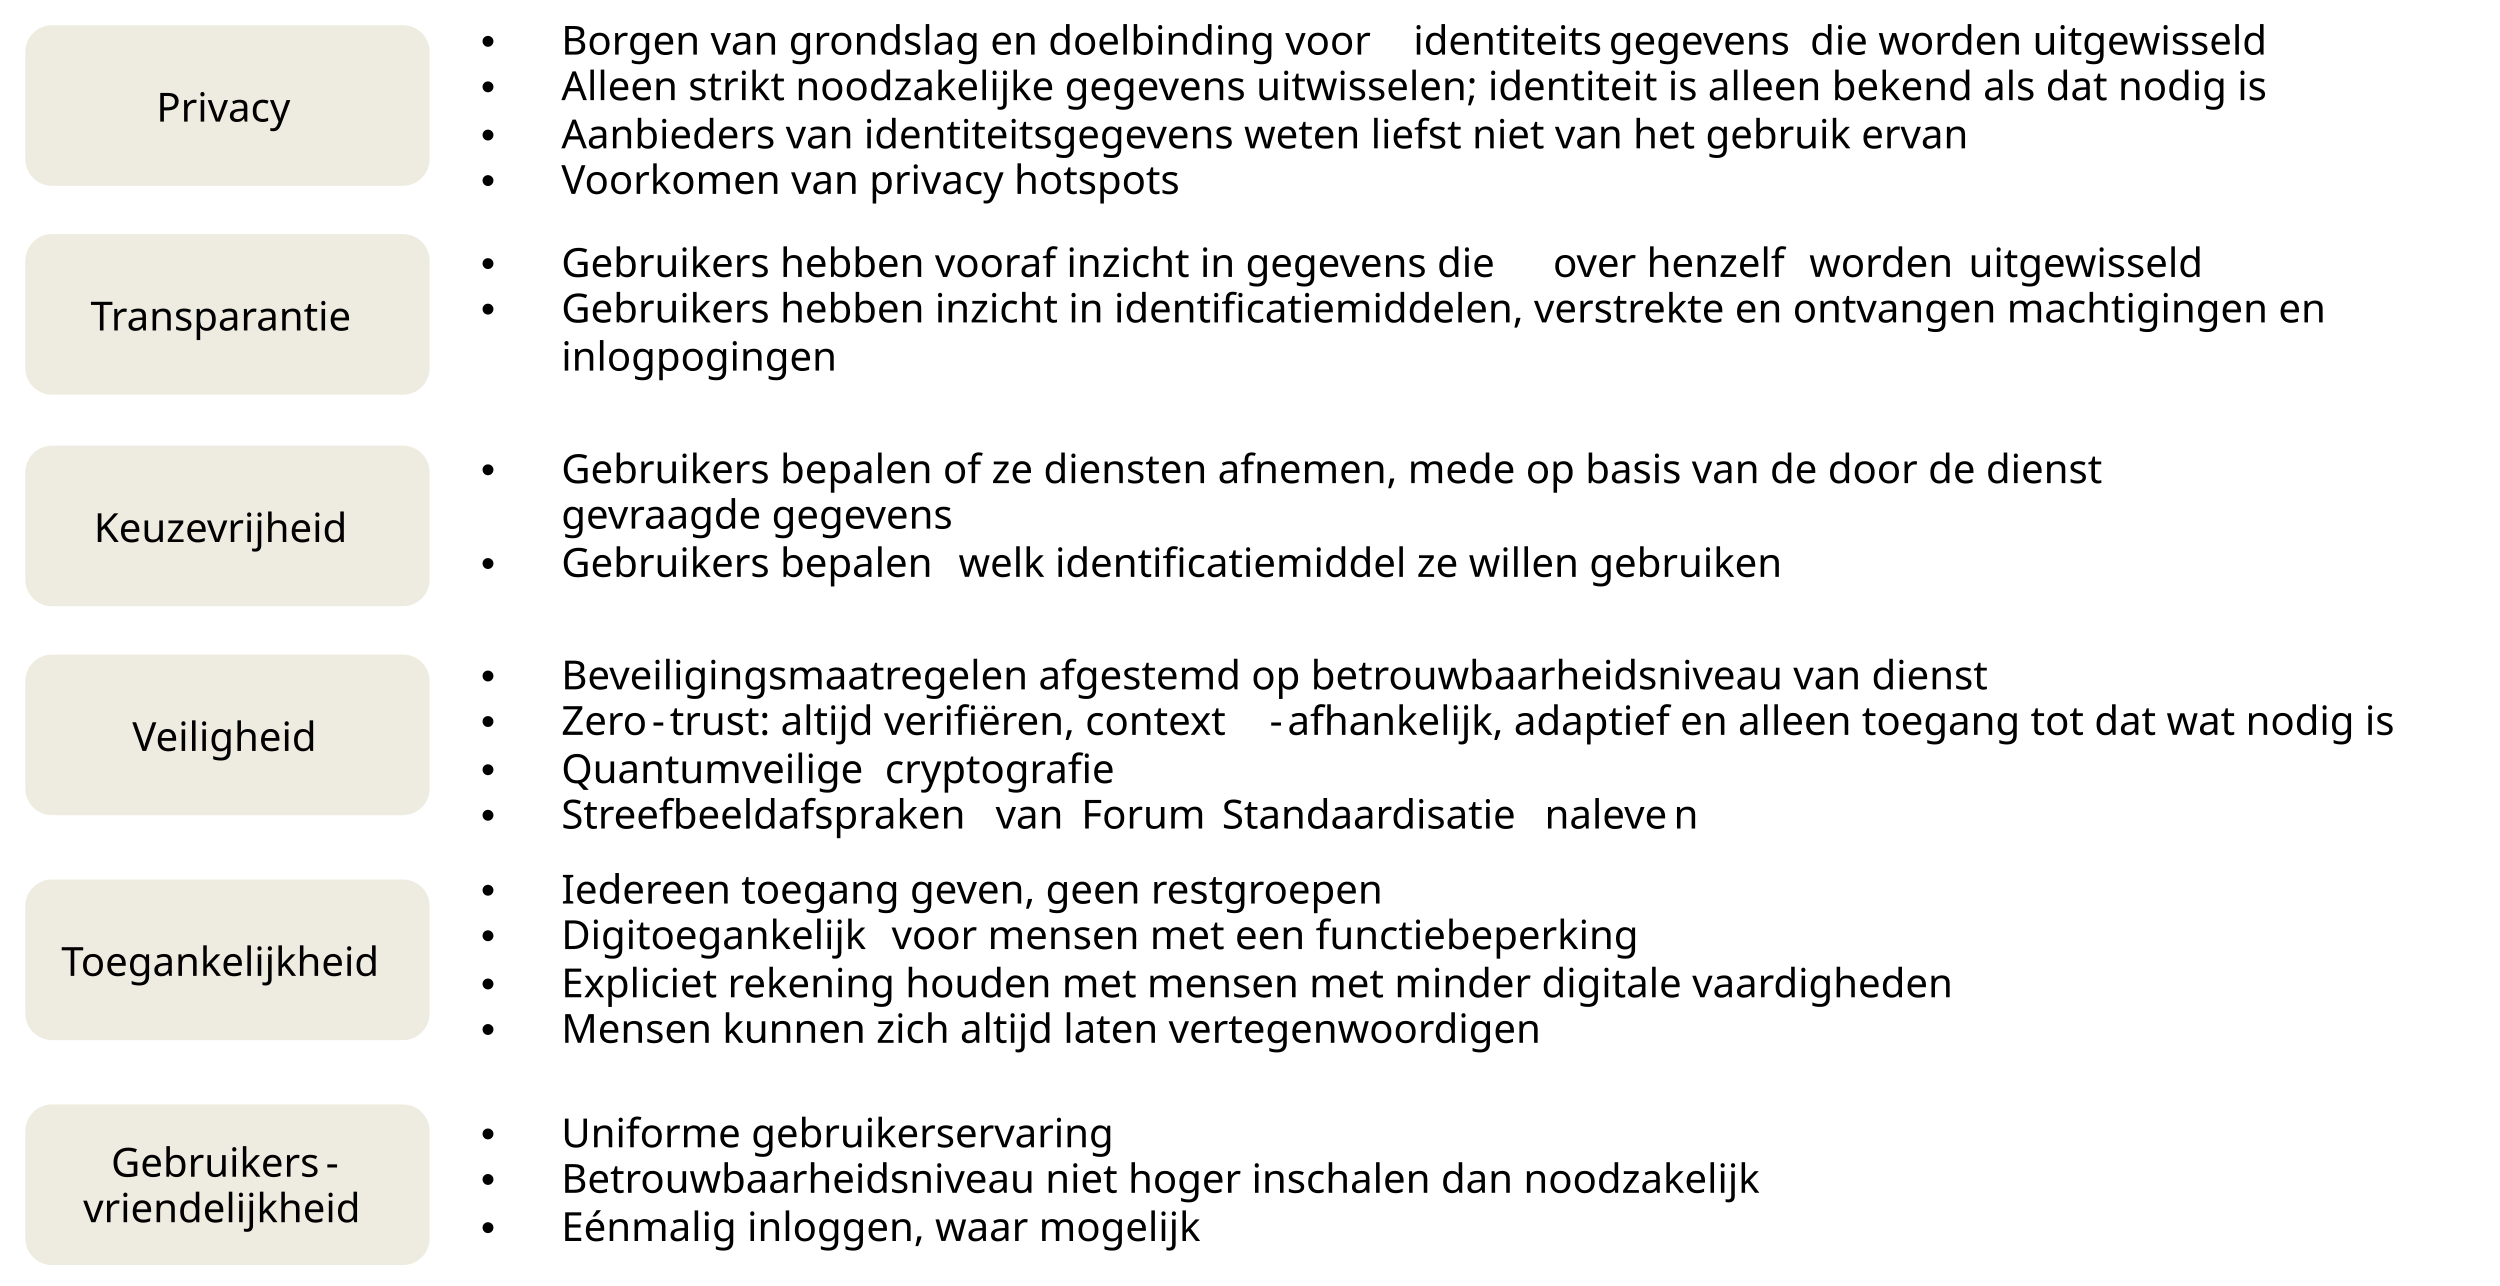
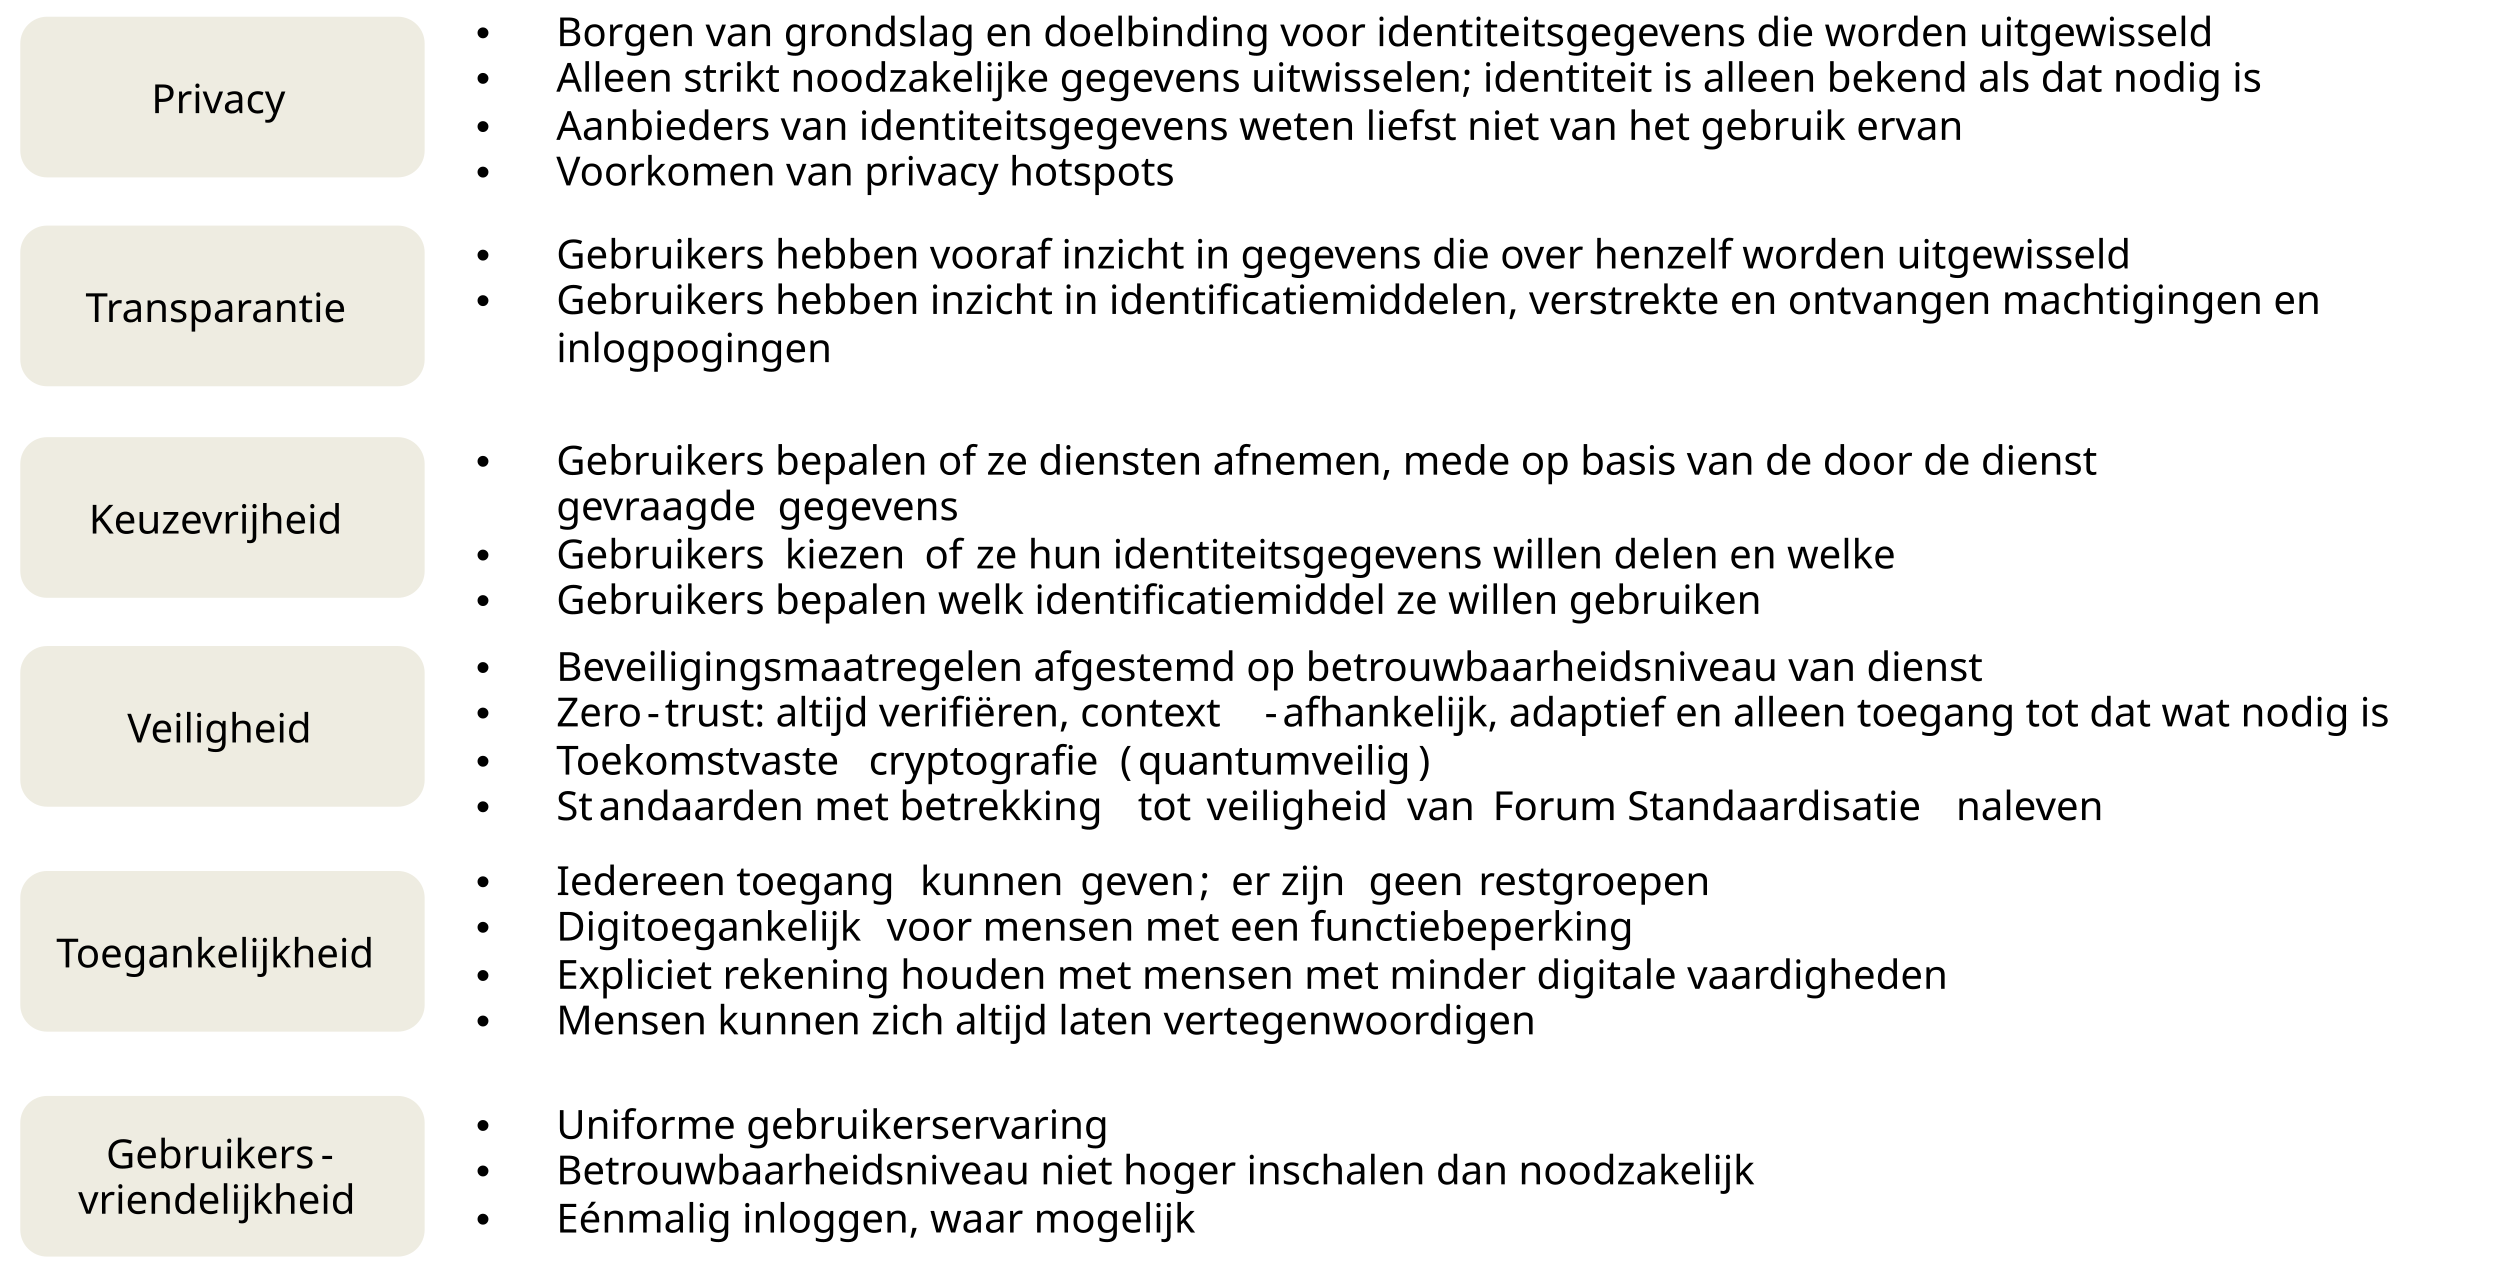
<svg xmlns="http://www.w3.org/2000/svg" width="247mm" height="127mm" viewBox="0 0 247 127" version="1.1" id="svg1">
  <defs id="defs1" />
  <g id="layer1">
-     <g transform="matrix(0.2645833,0,0,0.2645833,-13.6403,-47.7834)" id="g66">
+     <g transform="matrix(0.2645833,0,0,0.2645833,-14.13564,-48.62017)" id="g75">
      <path d="m 61,200 c 0,-5.523 4.477,-10 10,-10 H 202 c 5.523,0 10,4.477 10,10 v 40 c 0,5.523 -4.477,10 -10,10 H 71 C 65.477,250 61,245.523 61,240 Z" fill="#eeece1" fill-rule="evenodd" id="path1" />
      <text font-family="Verdana, Verdana_MSFontService, sans-serif" font-weight="400" font-size="15px" transform="translate(109.945,226)" id="text1">Privacy</text>
      <path d="m 61,278 c 0,-5.523 4.477,-10 10,-10 H 202 c 5.523,0 10,4.477 10,10 v 40 c 0,5.523 -4.477,10 -10,10 H 71 C 65.477,328 61,323.523 61,318 Z" fill="#eeece1" fill-rule="evenodd" id="path2" />
      <text font-family="Verdana, Verdana_MSFontService, sans-serif" font-weight="400" font-size="15px" transform="translate(85.3612,304)" id="text2">Transparantie</text>
      <path d="m 61,357 c 0,-5.523 4.477,-10 10,-10 H 202 c 5.523,0 10,4.477 10,10 v 40 c 0,5.523 -4.477,10 -10,10 H 71 C 65.477,407 61,402.523 61,397 Z" fill="#eeece1" fill-rule="evenodd" id="path3" />
      <text font-family="Verdana, Verdana_MSFontService, sans-serif" font-weight="400" font-size="15px" transform="translate(86.6111,383)" id="text3">Keuzevrijheid</text>
      <path d="m 61,435 c 0,-5.523 4.477,-10 10,-10 H 202 c 5.523,0 10,4.477 10,10 v 40 c 0,5.523 -4.477,10 -10,10 H 71 C 65.477,485 61,480.523 61,475 Z" fill="#eeece1" fill-rule="evenodd" id="path4" />
      <text font-family="Verdana, Verdana_MSFontService, sans-serif" font-weight="400" font-size="15px" transform="translate(100.944,461)" id="text4">Veiligheid</text>
      <path d="m 61,519 c 0,-5.523 4.477,-10 10,-10 H 202 c 5.523,0 10,4.477 10,10 v 40 c 0,5.523 -4.477,10 -10,10 H 71 C 65.477,569 61,564.523 61,559 Z" fill="#eeece1" fill-rule="evenodd" id="path5" />
      <text font-family="Verdana, Verdana_MSFontService, sans-serif" font-weight="400" font-size="15px" transform="translate(74.4443,545)" id="text5">Toegankelijkheid</text>
      <path d="m 61,603 c 0,-5.523 4.477,-10 10,-10 H 202 c 5.523,0 10,4.477 10,10 v 40 c 0,5.523 -4.477,10 -10,10 H 71 C 65.477,653 61,648.523 61,643 Z" fill="#eeece1" fill-rule="evenodd" id="path6" />
      <text font-family="Verdana, Verdana_MSFontService, sans-serif" font-weight="400" font-size="15px" transform="translate(93.0242,620)" id="text6">Gebruikers</text>
      <text font-family="Verdana, Verdana_MSFontService, sans-serif" font-weight="400" font-size="15px" transform="translate(173.191,620)" id="text7">-</text>
      <text font-family="Verdana, Verdana_MSFontService, sans-serif" font-weight="400" font-size="15px" transform="translate(82.6109,637)" id="text8">vriendelijkheid</text>
      <text font-family="Arial, Arial_MSFontService, sans-serif" font-weight="400" font-size="15px" transform="translate(231.156,201)" id="text9">•</text>
-       <text font-family="Verdana, Verdana_MSFontService, sans-serif" font-weight="400" font-size="15px" transform="translate(261.156,201)" id="text10">Borgen van grondslag en doelbinding voor</text>
-       <text font-family="Verdana, Verdana_MSFontService, sans-serif" font-weight="400" font-size="15px" transform="translate(579.322,201)" id="text11">identiteits</text>
-       <text font-family="Verdana, Verdana_MSFontService, sans-serif" font-weight="400" font-size="15px" transform="translate(652.322,201)" id="text12">gegevens</text>
-       <text font-family="Verdana, Verdana_MSFontService, sans-serif" font-weight="400" font-size="15px" transform="translate(727.489,201)" id="text13">die worden uitgewisseld</text>
-       <text font-family="Arial, Arial_MSFontService, sans-serif" font-weight="400" font-size="15px" transform="translate(231.156,218)" id="text14">•</text>
-       <text font-family="Verdana, Verdana_MSFontService, sans-serif" font-weight="400" font-size="15px" transform="translate(261.156,218)" id="text15">Alleen strikt noodzakelijke gegevens uitwisselen; identiteit is alleen bekend als dat nodig is</text>
-       <text font-family="Arial, Arial_MSFontService, sans-serif" font-weight="400" font-size="15px" transform="translate(231.156,236)" id="text16">•</text>
-       <text font-family="Verdana, Verdana_MSFontService, sans-serif" font-weight="400" font-size="15px" transform="translate(261.156,236)" id="text17">Aanbieders van identiteitsgegevens weten liefst niet van het gebruik ervan</text>
-       <text font-family="Arial, Arial_MSFontService, sans-serif" font-weight="400" font-size="15px" transform="translate(231.156,253)" id="text18">•</text>
-       <text font-family="Verdana, Verdana_MSFontService, sans-serif" font-weight="400" font-size="15px" transform="translate(261.156,253)" id="text19">Voorkomen van privacy hotspots</text>
-       <text font-family="Arial, Arial_MSFontService, sans-serif" font-weight="400" font-size="15px" transform="translate(231.156,284)" id="text20">•</text>
-       <text font-family="Verdana, Verdana_MSFontService, sans-serif" font-weight="400" font-size="15px" transform="translate(261.156,284)" id="text21">Gebruikers hebben vooraf inzicht in gegevens die</text>
-       <text font-family="Verdana, Verdana_MSFontService, sans-serif" font-weight="400" font-size="15px" transform="translate(631.489,284)" id="text22">over henzelf</text>
-       <text font-family="Verdana, Verdana_MSFontService, sans-serif" font-weight="400" font-size="15px" transform="translate(727.156,284)" id="text23">worden</text>
-       <text font-family="Verdana, Verdana_MSFontService, sans-serif" font-weight="400" font-size="15px" transform="translate(786.656,284)" id="text24">uitgewisseld</text>
-       <text font-family="Arial, Arial_MSFontService, sans-serif" font-weight="400" font-size="15px" transform="translate(231.156,301)" id="text25">•</text>
-       <text font-family="Verdana, Verdana_MSFontService, sans-serif" font-weight="400" font-size="15px" transform="translate(261.156,301)" id="text26">Gebruikers hebben inzicht in identificatiemiddelen, verstrekte en ontvangen machtigingen en</text>
-       <text font-family="Verdana, Verdana_MSFontService, sans-serif" font-weight="400" font-size="15px" transform="translate(261.156,319)" id="text27">inlogpogingen</text>
-       <text font-family="Arial, Arial_MSFontService, sans-serif" font-weight="400" font-size="15px" transform="translate(231.156,361)" id="text28">•</text>
-       <text font-family="Verdana, Verdana_MSFontService, sans-serif" font-weight="400" font-size="15px" transform="translate(261.156,361)" id="text29">Gebruikers bepalen of ze diensten afnemen, mede op basis van de door de dienst</text>
-       <text font-family="Verdana, Verdana_MSFontService, sans-serif" font-weight="400" font-size="15px" transform="translate(261.156,378)" id="text30">gevraagde gegevens</text>
-       <text font-family="Arial, Arial_MSFontService, sans-serif" font-weight="400" font-size="15px" transform="translate(231.156,396)" id="text31">•</text>
-       <text font-family="Verdana, Verdana_MSFontService, sans-serif" font-weight="400" font-size="15px" transform="translate(261.156,396)" id="text32">Gebruikers bepalen</text>
-       <text font-family="Verdana, Verdana_MSFontService, sans-serif" font-weight="400" font-size="15px" transform="translate(409.489,396)" id="text33">welk identificatiemiddel ze willen gebruiken</text>
-       <text font-family="Arial, Arial_MSFontService, sans-serif" font-weight="400" font-size="15px" transform="translate(231.156,438)" id="text34">•</text>
-       <text font-family="Verdana, Verdana_MSFontService, sans-serif" font-weight="400" font-size="15px" transform="translate(261.156,438)" id="text35">Beveiligingsmaatregelen afgestemd op betrouwbaarheidsniveau van dienst</text>
-       <text font-family="Arial, Arial_MSFontService, sans-serif" font-weight="400" font-size="15px" transform="translate(231.156,455)" id="text36">•</text>
-       <text font-family="Verdana, Verdana_MSFontService, sans-serif" font-weight="400" font-size="15px" transform="translate(261.156,455)" id="text37">Zero</text>
-       <text font-family="Verdana, Verdana_MSFontService, sans-serif" font-weight="400" font-size="15px" transform="translate(294.989,455)" id="text38">-</text>
-       <text font-family="Verdana, Verdana_MSFontService, sans-serif" font-weight="400" font-size="15px" transform="translate(301.656,455)" id="text39">trust: altijd verifiëren, context</text>
-       <text font-family="Verdana, Verdana_MSFontService, sans-serif" font-weight="400" font-size="15px" transform="translate(525.656,455)" id="text40">-</text>
-       <text font-family="Verdana, Verdana_MSFontService, sans-serif" font-weight="400" font-size="15px" transform="translate(532.322,455)" id="text41">afhankelijk, adaptief en alleen toegang tot dat wat nodig is</text>
-       <text font-family="Arial, Arial_MSFontService, sans-serif" font-weight="400" font-size="15px" transform="translate(231.156,473)" id="text42">•</text>
-       <text font-family="Verdana, Verdana_MSFontService, sans-serif" font-weight="400" font-size="15px" transform="translate(261.156,473)" id="text43">Quantumveilige</text>
-       <text font-family="Verdana, Verdana_MSFontService, sans-serif" font-weight="400" font-size="15px" transform="translate(381.989,473)" id="text44">cryptografie</text>
-       <text font-family="Arial, Arial_MSFontService, sans-serif" font-weight="400" font-size="15px" transform="translate(231.156,490)" id="text45">•</text>
-       <text font-family="Verdana, Verdana_MSFontService, sans-serif" font-weight="400" font-size="15px" transform="translate(261.156,490)" id="text46">Streefbeeldafspraken</text>
-       <text font-family="Verdana, Verdana_MSFontService, sans-serif" font-weight="400" font-size="15px" transform="translate(423.322,490)" id="text47">van</text>
-       <text font-family="Verdana, Verdana_MSFontService, sans-serif" font-weight="400" font-size="15px" transform="translate(455.322,490)" id="text48">Forum</text>
-       <text font-family="Verdana, Verdana_MSFontService, sans-serif" font-weight="400" font-size="15px" transform="translate(507.822,490)" id="text49">Standaardisatie</text>
-       <text font-family="Verdana, Verdana_MSFontService, sans-serif" font-weight="400" font-size="15px" transform="translate(628.322,490)" id="text50">naleve</text>
-       <text font-family="Verdana, Verdana_MSFontService, sans-serif" font-weight="400" font-size="15px" transform="translate(676.489,490)" id="text51">n</text>
-       <text font-family="Arial, Arial_MSFontService, sans-serif" font-weight="400" font-size="15px" transform="translate(231.156,518)" id="text52">•</text>
-       <text font-family="Verdana, Verdana_MSFontService, sans-serif" font-weight="400" font-size="15px" transform="translate(261.156,518)" id="text53">Iedereen toegang geven, geen restgroepen</text>
-       <text font-family="Arial, Arial_MSFontService, sans-serif" font-weight="400" font-size="15px" transform="translate(231.156,535)" id="text54">•</text>
-       <text font-family="Verdana, Verdana_MSFontService, sans-serif" font-weight="400" font-size="15px" transform="translate(261.156,535)" id="text55">Digitoegankelijk</text>
-       <text font-family="Verdana, Verdana_MSFontService, sans-serif" font-weight="400" font-size="15px" transform="translate(384.489,535)" id="text56">voor mensen met een functiebeperking</text>
-       <text font-family="Arial, Arial_MSFontService, sans-serif" font-weight="400" font-size="15px" transform="translate(231.156,553)" id="text57">•</text>
-       <text font-family="Verdana, Verdana_MSFontService, sans-serif" font-weight="400" font-size="15px" transform="translate(261.156,553)" id="text58">Expliciet rekening houden met mensen met minder digitale vaardigheden</text>
-       <text font-family="Arial, Arial_MSFontService, sans-serif" font-weight="400" font-size="15px" transform="translate(231.156,570)" id="text59">•</text>
-       <text font-family="Verdana, Verdana_MSFontService, sans-serif" font-weight="400" font-size="15px" transform="translate(261.156,570)" id="text60">Mensen kunnen zich altijd laten vertegenwoordigen</text>
-       <text font-family="Arial, Arial_MSFontService, sans-serif" font-weight="400" font-size="15px" transform="translate(231.156,609)" id="text61">•</text>
-       <text font-family="Verdana, Verdana_MSFontService, sans-serif" font-weight="400" font-size="15px" transform="translate(261.156,609)" id="text62">Uniforme gebruikerservaring</text>
-       <text font-family="Arial, Arial_MSFontService, sans-serif" font-weight="400" font-size="15px" transform="translate(231.156,626)" id="text63">•</text>
-       <text font-family="Verdana, Verdana_MSFontService, sans-serif" font-weight="400" font-size="15px" transform="translate(261.156,626)" id="text64">Betrouwbaarheidsniveau niet hoger inschalen dan noodzakelijk</text>
-       <text font-family="Arial, Arial_MSFontService, sans-serif" font-weight="400" font-size="15px" transform="translate(231.156,644)" id="text65">•</text>
-       <text font-family="Verdana, Verdana_MSFontService, sans-serif" font-weight="400" font-size="15px" transform="translate(261.156,644)" id="text66">Eénmalig inloggen, waar mogelijk</text>
+       <text font-family="Verdana, Verdana_MSFontService, sans-serif" font-weight="400" font-size="15px" transform="translate(261.156,201)" id="text10">Borgen van grondslag en doelbinding voor identiteitsgegevens die worden uitgewisseld</text>
+       <text font-family="Arial, Arial_MSFontService, sans-serif" font-weight="400" font-size="15px" transform="translate(231.156,218)" id="text11">•</text>
+       <text font-family="Verdana, Verdana_MSFontService, sans-serif" font-weight="400" font-size="15px" transform="translate(261.156,218)" id="text12">Alleen strikt noodzakelijke gegevens uitwisselen; identiteit is alleen bekend als dat nodig is</text>
+       <text font-family="Arial, Arial_MSFontService, sans-serif" font-weight="400" font-size="15px" transform="translate(231.156,236)" id="text13">•</text>
+       <text font-family="Verdana, Verdana_MSFontService, sans-serif" font-weight="400" font-size="15px" transform="translate(261.156,236)" id="text14">Aanbieders van identiteitsgegevens weten liefst niet van het gebruik ervan</text>
+       <text font-family="Arial, Arial_MSFontService, sans-serif" font-weight="400" font-size="15px" transform="translate(231.156,253)" id="text15">•</text>
+       <text font-family="Verdana, Verdana_MSFontService, sans-serif" font-weight="400" font-size="15px" transform="translate(261.156,253)" id="text16">Voorkomen van privacy hotspots</text>
+       <text font-family="Arial, Arial_MSFontService, sans-serif" font-weight="400" font-size="15px" transform="translate(231.156,284)" id="text17">•</text>
+       <text font-family="Verdana, Verdana_MSFontService, sans-serif" font-weight="400" font-size="15px" transform="translate(261.156,284)" id="text18">Gebruikers hebben vooraf inzicht in gegevens die over henzelf worden uitgewisseld</text>
+       <text font-family="Arial, Arial_MSFontService, sans-serif" font-weight="400" font-size="15px" transform="translate(231.156,301)" id="text19">•</text>
+       <text font-family="Verdana, Verdana_MSFontService, sans-serif" font-weight="400" font-size="15px" transform="translate(261.156,301)" id="text20">Gebruikers hebben inzicht in identificatiemiddelen, verstrekte en ontvangen machtigingen en</text>
+       <text font-family="Verdana, Verdana_MSFontService, sans-serif" font-weight="400" font-size="15px" transform="translate(261.156,319)" id="text21">inlogpogingen</text>
+       <text font-family="Arial, Arial_MSFontService, sans-serif" font-weight="400" font-size="15px" transform="translate(231.156,361)" id="text22">•</text>
+       <text font-family="Verdana, Verdana_MSFontService, sans-serif" font-weight="400" font-size="15px" transform="translate(261.156,361)" id="text23">Gebruikers bepalen of ze diensten afnemen, mede op basis van de door de dienst</text>
+       <text font-family="Verdana, Verdana_MSFontService, sans-serif" font-weight="400" font-size="15px" transform="translate(261.156,378)" id="text24">gevraagde</text>
+       <text font-family="Verdana, Verdana_MSFontService, sans-serif" font-weight="400" font-size="15px" transform="translate(343.822,378)" id="text25">gegevens</text>
+       <text font-family="Arial, Arial_MSFontService, sans-serif" font-weight="400" font-size="15px" transform="translate(231.156,396)" id="text26">•</text>
+       <text font-family="Verdana, Verdana_MSFontService, sans-serif" font-weight="400" font-size="15px" transform="translate(261.156,396)" id="text27">Gebruikers</text>
+       <text font-family="Verdana, Verdana_MSFontService, sans-serif" font-weight="400" font-size="15px" transform="translate(346.489,396)" id="text28">kiezen</text>
+       <text font-family="Verdana, Verdana_MSFontService, sans-serif" font-weight="400" font-size="15px" transform="translate(398.656,396)" id="text29">of</text>
+       <text font-family="Verdana, Verdana_MSFontService, sans-serif" font-weight="400" font-size="15px" transform="translate(417.822,396)" id="text30">ze hun identiteitsgegevens willen delen en welke</text>
+       <text font-family="Arial, Arial_MSFontService, sans-serif" font-weight="400" font-size="15px" transform="translate(231.156,413)" id="text31">•</text>
+       <text font-family="Verdana, Verdana_MSFontService, sans-serif" font-weight="400" font-size="15px" transform="translate(261.156,413)" id="text32">Gebruikers bepalen welk identificatiemiddel ze willen gebruiken</text>
+       <text font-family="Arial, Arial_MSFontService, sans-serif" font-weight="400" font-size="15px" transform="translate(231.155,438)" id="text33">•</text>
+       <text font-family="Verdana, Verdana_MSFontService, sans-serif" font-weight="400" font-size="15px" transform="translate(261.155,438)" id="text34">Beveiligingsmaatregelen afgestemd op betrouwbaarheidsniveau van dienst</text>
+       <text font-family="Arial, Arial_MSFontService, sans-serif" font-weight="400" font-size="15px" transform="translate(231.155,455)" id="text35">•</text>
+       <text font-family="Verdana, Verdana_MSFontService, sans-serif" font-weight="400" font-size="15px" transform="translate(261.155,455)" id="text36">Zero</text>
+       <text font-family="Verdana, Verdana_MSFontService, sans-serif" font-weight="400" font-size="15px" transform="translate(294.989,455)" id="text37">-</text>
+       <text font-family="Verdana, Verdana_MSFontService, sans-serif" font-weight="400" font-size="15px" transform="translate(301.655,455)" id="text38">trust: altijd verifiëren, context</text>
+       <text font-family="Verdana, Verdana_MSFontService, sans-serif" font-weight="400" font-size="15px" transform="translate(525.656,455)" id="text39">-</text>
+       <text font-family="Verdana, Verdana_MSFontService, sans-serif" font-weight="400" font-size="15px" transform="translate(532.322,455)" id="text40">afhankelijk, adaptief en alleen toegang tot dat wat nodig is</text>
+       <text font-family="Arial, Arial_MSFontService, sans-serif" font-weight="400" font-size="15px" transform="translate(231.155,473)" id="text41">•</text>
+       <text font-family="Verdana, Verdana_MSFontService, sans-serif" font-weight="400" font-size="15px" transform="translate(261.155,473)" id="text42">Toekomstvaste</text>
+       <text font-family="Verdana, Verdana_MSFontService, sans-serif" font-weight="400" font-size="15px" transform="translate(377.822,473)" id="text43">cryptografie</text>
+       <text font-family="Verdana, Verdana_MSFontService, sans-serif" font-weight="400" font-size="15px" transform="translate(471.655,473)" id="text44">(</text>
+       <text font-family="Verdana, Verdana_MSFontService, sans-serif" font-weight="400" font-size="15px" transform="translate(478.322,473)" id="text45">quantumveilig</text>
+       <text font-family="Verdana, Verdana_MSFontService, sans-serif" font-weight="400" font-size="15px" transform="translate(582.989,473)" id="text46">)</text>
+       <text font-family="Arial, Arial_MSFontService, sans-serif" font-weight="400" font-size="15px" transform="translate(231.155,490)" id="text47">•</text>
+       <text font-family="Verdana, Verdana_MSFontService, sans-serif" font-weight="400" font-size="15px" transform="translate(261.155,490)" id="text48">St</text>
+       <text font-family="Verdana, Verdana_MSFontService, sans-serif" font-weight="400" font-size="15px" transform="translate(276.989,490)" id="text49">andaarden met betrekking</text>
+       <text font-family="Verdana, Verdana_MSFontService, sans-serif" font-weight="400" font-size="15px" transform="translate(478.322,490)" id="text50">tot</text>
+       <text font-family="Verdana, Verdana_MSFontService, sans-serif" font-weight="400" font-size="15px" transform="translate(503.989,490)" id="text51">veiligheid</text>
+       <text font-family="Verdana, Verdana_MSFontService, sans-serif" font-weight="400" font-size="15px" transform="translate(578.822,490)" id="text52">van</text>
+       <text font-family="Verdana, Verdana_MSFontService, sans-serif" font-weight="400" font-size="15px" transform="translate(610.822,490)" id="text53">Forum Standaardisatie</text>
+       <text font-family="Verdana, Verdana_MSFontService, sans-serif" font-weight="400" font-size="15px" transform="translate(783.822,490)" id="text54">naleven</text>
+       <text font-family="Arial, Arial_MSFontService, sans-serif" font-weight="400" font-size="15px" transform="translate(231.156,518)" id="text55">•</text>
+       <text font-family="Verdana, Verdana_MSFontService, sans-serif" font-weight="400" font-size="15px" transform="translate(261.156,518)" id="text56">Iedereen toegang</text>
+       <text font-family="Verdana, Verdana_MSFontService, sans-serif" font-weight="400" font-size="15px" transform="translate(396.989,518)" id="text57">kunnen</text>
+       <text font-family="Verdana, Verdana_MSFontService, sans-serif" font-weight="400" font-size="15px" transform="translate(456.822,518)" id="text58">geven</text>
+       <text font-family="Verdana, Verdana_MSFontService, sans-serif" font-weight="400" font-size="15px" transform="translate(501.322,518)" id="text59">;</text>
+       <text font-family="Verdana, Verdana_MSFontService, sans-serif" font-weight="400" font-size="15px" transform="translate(513.156,518)" id="text60">er zijn</text>
+       <text font-family="Verdana, Verdana_MSFontService, sans-serif" font-weight="400" font-size="15px" transform="translate(564.489,518)" id="text61">geen</text>
+       <text font-family="Verdana, Verdana_MSFontService, sans-serif" font-weight="400" font-size="15px" transform="translate(605.489,518)" id="text62">restgroepen</text>
+       <text font-family="Arial, Arial_MSFontService, sans-serif" font-weight="400" font-size="15px" transform="translate(231.156,535)" id="text63">•</text>
+       <text font-family="Verdana, Verdana_MSFontService, sans-serif" font-weight="400" font-size="15px" transform="translate(261.156,535)" id="text64">Digitoegankelijk</text>
+       <text font-family="Verdana, Verdana_MSFontService, sans-serif" font-weight="400" font-size="15px" transform="translate(384.489,535)" id="text65">voor mensen met een functiebeperking</text>
+       <text font-family="Arial, Arial_MSFontService, sans-serif" font-weight="400" font-size="15px" transform="translate(231.156,553)" id="text66">•</text>
+       <text font-family="Verdana, Verdana_MSFontService, sans-serif" font-weight="400" font-size="15px" transform="translate(261.156,553)" id="text67">Expliciet rekening houden met mensen met minder digitale vaardigheden</text>
+       <text font-family="Arial, Arial_MSFontService, sans-serif" font-weight="400" font-size="15px" transform="translate(231.156,570)" id="text68">•</text>
+       <text font-family="Verdana, Verdana_MSFontService, sans-serif" font-weight="400" font-size="15px" transform="translate(261.156,570)" id="text69">Mensen kunnen zich altijd laten vertegenwoordigen</text>
+       <text font-family="Arial, Arial_MSFontService, sans-serif" font-weight="400" font-size="15px" transform="translate(231.156,609)" id="text70">•</text>
+       <text font-family="Verdana, Verdana_MSFontService, sans-serif" font-weight="400" font-size="15px" transform="translate(261.156,609)" id="text71">Uniforme gebruikerservaring</text>
+       <text font-family="Arial, Arial_MSFontService, sans-serif" font-weight="400" font-size="15px" transform="translate(231.156,626)" id="text72">•</text>
+       <text font-family="Verdana, Verdana_MSFontService, sans-serif" font-weight="400" font-size="15px" transform="translate(261.156,626)" id="text73">Betrouwbaarheidsniveau niet hoger inschalen dan noodzakelijk</text>
+       <text font-family="Arial, Arial_MSFontService, sans-serif" font-weight="400" font-size="15px" transform="translate(231.156,644)" id="text74">•</text>
+       <text font-family="Verdana, Verdana_MSFontService, sans-serif" font-weight="400" font-size="15px" transform="translate(261.156,644)" id="text75">Eénmalig inloggen, waar mogelijk</text>
    </g>
  </g>
</svg>
